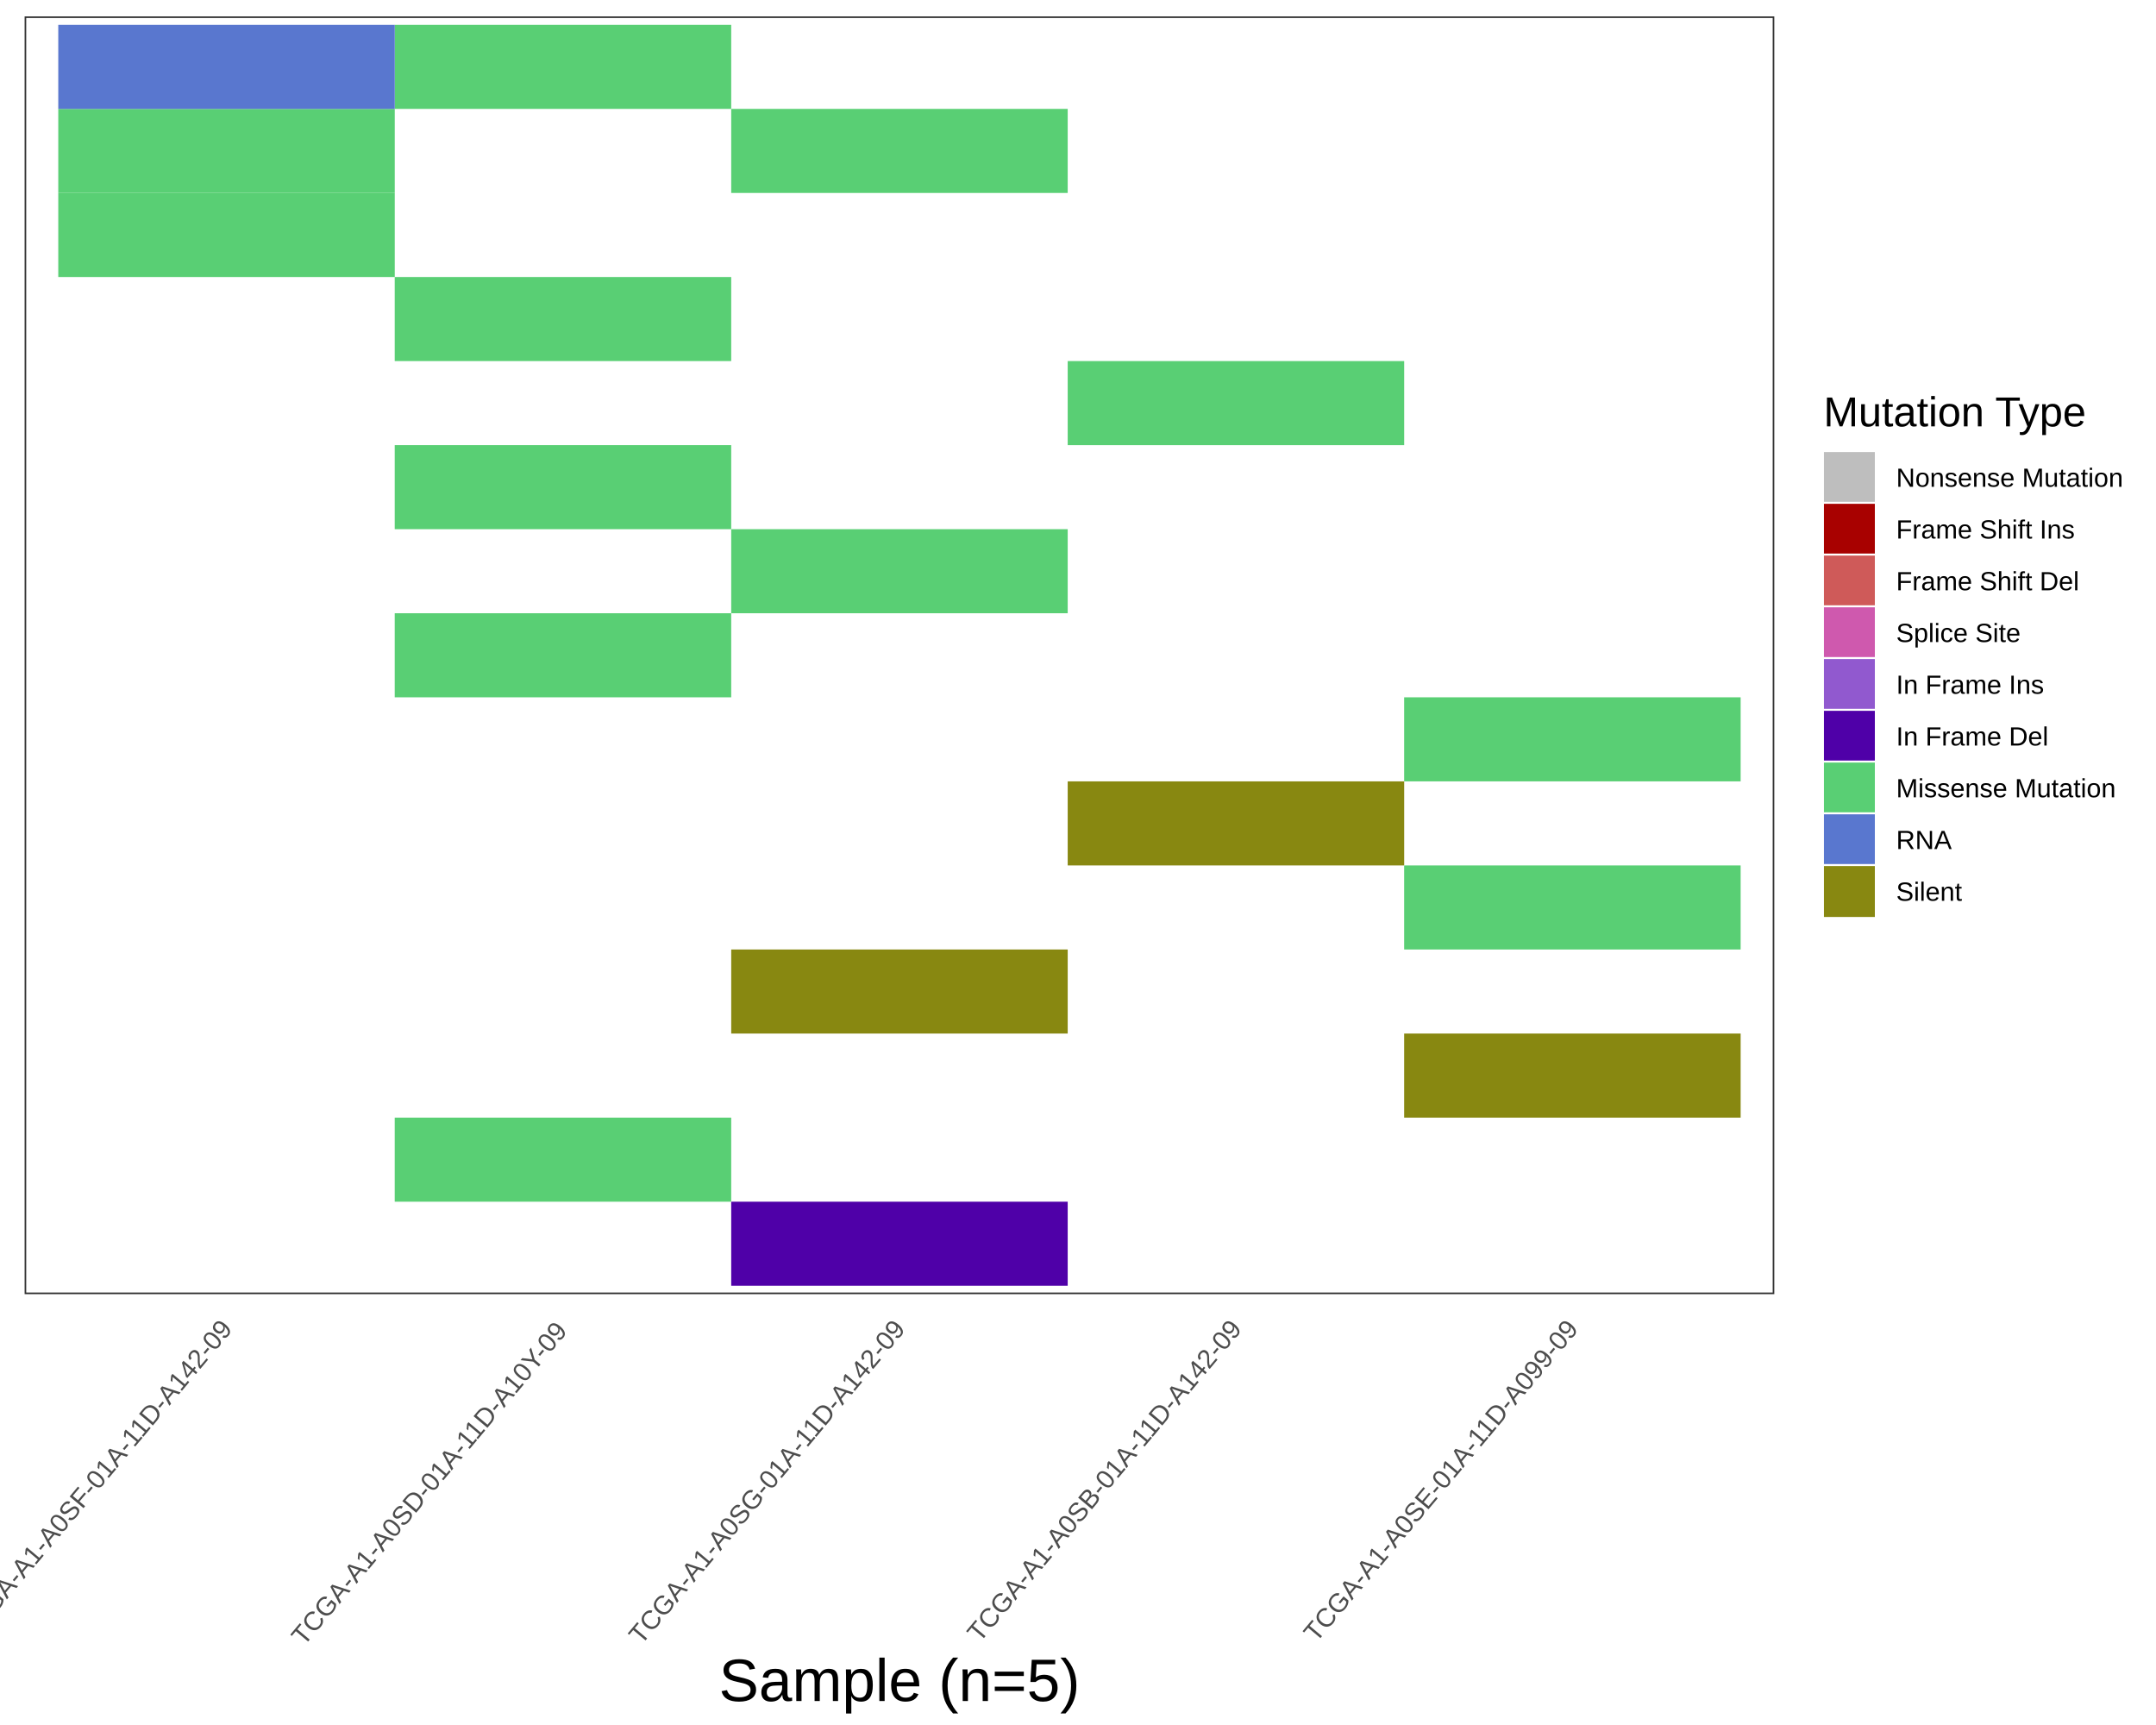
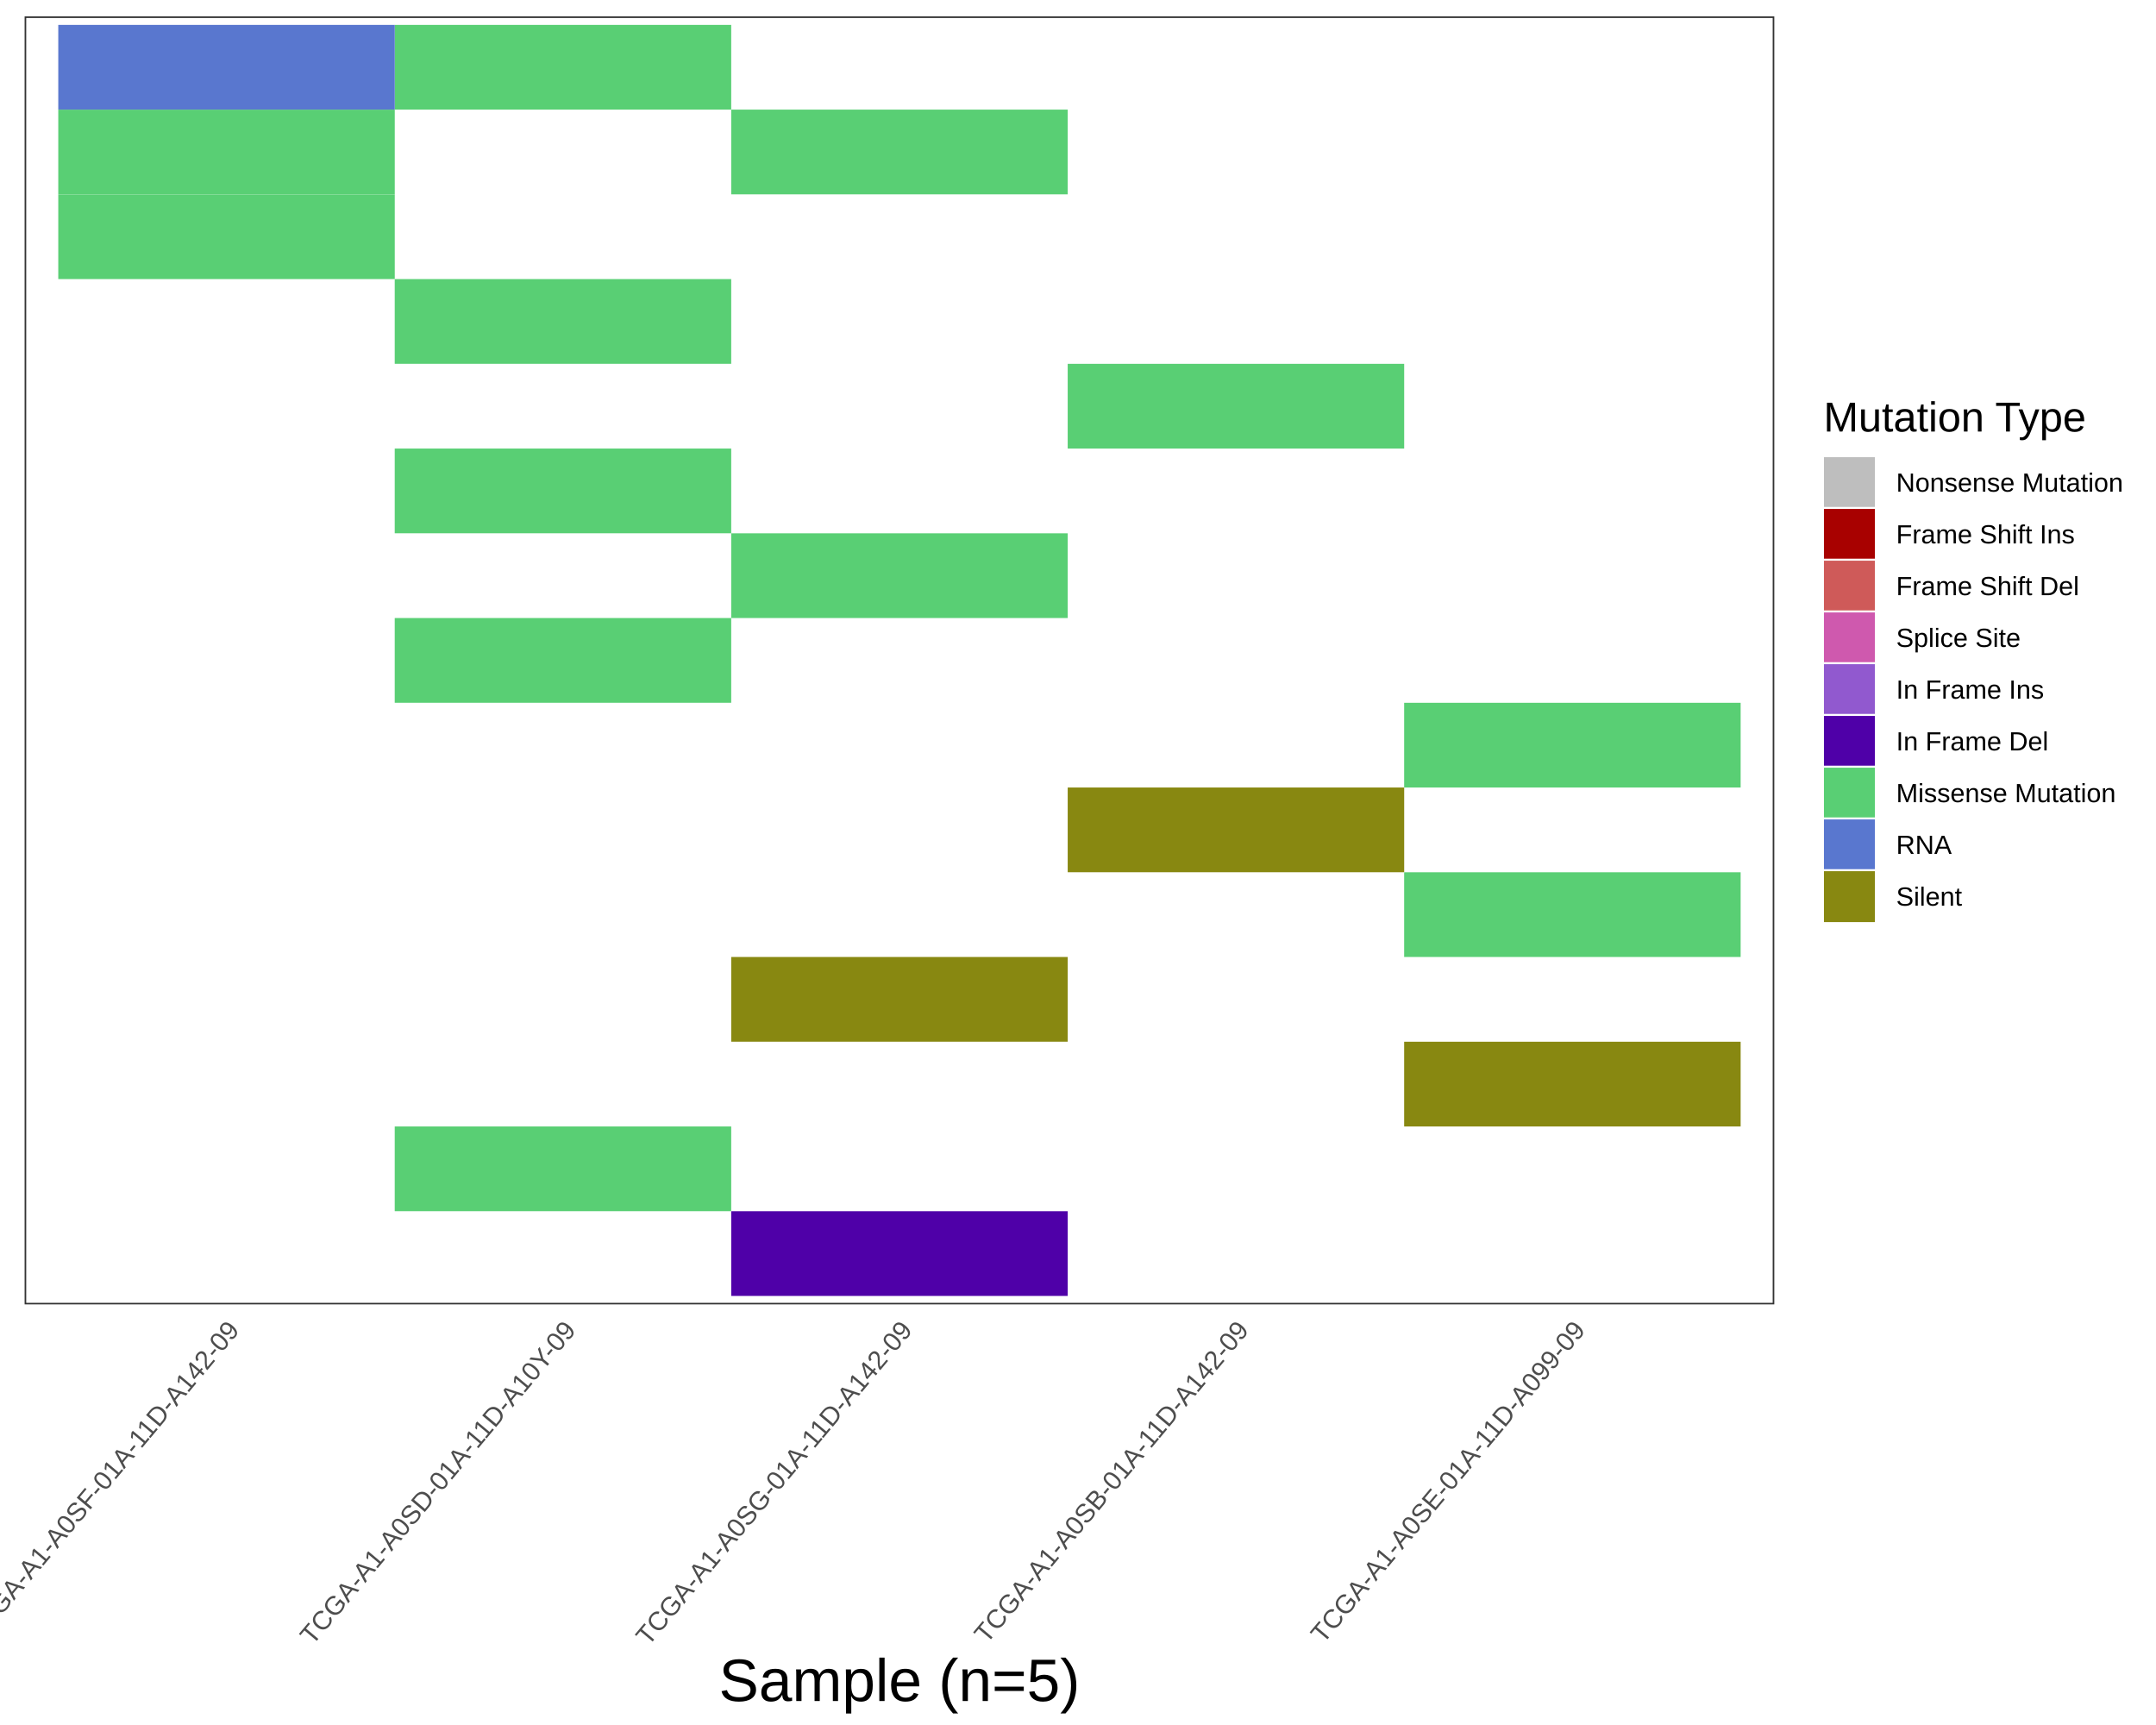
<svg xmlns="http://www.w3.org/2000/svg" viewBox="0 0 720.00 576.00">
  <defs>
    <style type="text/css">
-     line, polyline, path, rect, circle {
+     line, polyline, polygon, path, rect, circle {
      fill: none;
      stroke: #000000;
      stroke-linecap: round;
      stroke-linejoin: round;
      stroke-miterlimit: 10.00;
    }
  </style>
  </defs>
  <rect width="100%" height="100%" style="stroke: none; fill: #FFFFFF;" />
  <rect x="0.00" y="0.00" width="720.00" height="576.00" style="stroke-width: 1.07; stroke: #FFFFFF; fill: #FFFFFF;" />
  <defs>
-     <clipPath id="cpOC4yMTkxOHw1OTIuNTI2fDQzMi4xMzl8NS40Nzk0NQ==">
-       <rect x="8.22" y="5.48" width="584.31" height="426.66" />
+     <clipPath id="cpOC4yMnw1OTIuNTN8NDM1LjU2fDUuNDg=">
+       <rect x="8.22" y="5.48" width="584.31" height="430.08" />
    </clipPath>
  </defs>
-   <rect x="8.22" y="5.48" width="584.31" height="426.66" style="stroke-width: 1.07; stroke: #FFFFFF; fill: #FFFFFF;" clip-path="url(#cpOC4yMTkxOHw1OTIuNTI2fDQzMi4xMzl8NS40Nzk0NQ==)" />
-   <rect x="356.56" y="260.91" width="112.37" height="28.07" style="stroke-width: 0.21; stroke: none; stroke-linecap: butt; fill: #888811;" clip-path="url(#cpOC4yMTkxOHw1OTIuNTI2fDQzMi4xMzl8NS40Nzk0NQ==)" />
-   <rect x="356.56" y="120.57" width="112.37" height="28.07" style="stroke-width: 0.21; stroke: none; stroke-linecap: butt; fill: #59CF74;" clip-path="url(#cpOC4yMTkxOHw1OTIuNTI2fDQzMi4xMzl8NS40Nzk0NQ==)" />
-   <rect x="131.82" y="8.29" width="112.37" height="28.07" style="stroke-width: 0.21; stroke: none; stroke-linecap: butt; fill: #59CF74;" clip-path="url(#cpOC4yMTkxOHw1OTIuNTI2fDQzMi4xMzl8NS40Nzk0NQ==)" />
-   <rect x="131.82" y="373.19" width="112.37" height="28.07" style="stroke-width: 0.21; stroke: none; stroke-linecap: butt; fill: #59CF74;" clip-path="url(#cpOC4yMTkxOHw1OTIuNTI2fDQzMi4xMzl8NS40Nzk0NQ==)" />
-   <rect x="131.82" y="204.77" width="112.37" height="28.07" style="stroke-width: 0.21; stroke: none; stroke-linecap: butt; fill: #59CF74;" clip-path="url(#cpOC4yMTkxOHw1OTIuNTI2fDQzMi4xMzl8NS40Nzk0NQ==)" />
-   <rect x="131.82" y="148.63" width="112.37" height="28.07" style="stroke-width: 0.21; stroke: none; stroke-linecap: butt; fill: #59CF74;" clip-path="url(#cpOC4yMTkxOHw1OTIuNTI2fDQzMi4xMzl8NS40Nzk0NQ==)" />
-   <rect x="131.82" y="92.50" width="112.37" height="28.07" style="stroke-width: 0.21; stroke: none; stroke-linecap: butt; fill: #59CF74;" clip-path="url(#cpOC4yMTkxOHw1OTIuNTI2fDQzMi4xMzl8NS40Nzk0NQ==)" />
-   <rect x="468.92" y="345.12" width="112.37" height="28.07" style="stroke-width: 0.21; stroke: none; stroke-linecap: butt; fill: #888811;" clip-path="url(#cpOC4yMTkxOHw1OTIuNTI2fDQzMi4xMzl8NS40Nzk0NQ==)" />
-   <rect x="468.92" y="288.98" width="112.37" height="28.07" style="stroke-width: 0.21; stroke: none; stroke-linecap: butt; fill: #59CF74;" clip-path="url(#cpOC4yMTkxOHw1OTIuNTI2fDQzMi4xMzl8NS40Nzk0NQ==)" />
-   <rect x="468.92" y="232.84" width="112.37" height="28.07" style="stroke-width: 0.21; stroke: none; stroke-linecap: butt; fill: #59CF74;" clip-path="url(#cpOC4yMTkxOHw1OTIuNTI2fDQzMi4xMzl8NS40Nzk0NQ==)" />
-   <rect x="19.46" y="36.36" width="112.37" height="28.07" style="stroke-width: 0.21; stroke: none; stroke-linecap: butt; fill: #59CF74;" clip-path="url(#cpOC4yMTkxOHw1OTIuNTI2fDQzMi4xMzl8NS40Nzk0NQ==)" />
-   <rect x="19.46" y="8.29" width="112.37" height="28.07" style="stroke-width: 0.21; stroke: none; stroke-linecap: butt; fill: #5977CF;" clip-path="url(#cpOC4yMTkxOHw1OTIuNTI2fDQzMi4xMzl8NS40Nzk0NQ==)" />
-   <rect x="19.46" y="64.43" width="112.37" height="28.07" style="stroke-width: 0.21; stroke: none; stroke-linecap: butt; fill: #59CF74;" clip-path="url(#cpOC4yMTkxOHw1OTIuNTI2fDQzMi4xMzl8NS40Nzk0NQ==)" />
-   <rect x="244.19" y="36.36" width="112.37" height="28.07" style="stroke-width: 0.21; stroke: none; stroke-linecap: butt; fill: #59CF74;" clip-path="url(#cpOC4yMTkxOHw1OTIuNTI2fDQzMi4xMzl8NS40Nzk0NQ==)" />
-   <rect x="244.19" y="401.26" width="112.37" height="28.07" style="stroke-width: 0.21; stroke: none; stroke-linecap: butt; fill: #4F00A8;" clip-path="url(#cpOC4yMTkxOHw1OTIuNTI2fDQzMi4xMzl8NS40Nzk0NQ==)" />
-   <rect x="244.19" y="317.05" width="112.37" height="28.07" style="stroke-width: 0.21; stroke: none; stroke-linecap: butt; fill: #888811;" clip-path="url(#cpOC4yMTkxOHw1OTIuNTI2fDQzMi4xMzl8NS40Nzk0NQ==)" />
-   <rect x="244.19" y="176.70" width="112.37" height="28.07" style="stroke-width: 0.21; stroke: none; stroke-linecap: butt; fill: #59CF74;" clip-path="url(#cpOC4yMTkxOHw1OTIuNTI2fDQzMi4xMzl8NS40Nzk0NQ==)" />
-   <rect x="8.22" y="5.48" width="584.31" height="426.66" style="stroke-width: 1.07; stroke: #333333;" clip-path="url(#cpOC4yMTkxOHw1OTIuNTI2fDQzMi4xMzl8NS40Nzk0NQ==)" />
+   <rect x="8.22" y="5.48" width="584.31" height="430.08" style="stroke-width: 1.07; stroke: #FFFFFF; fill: #FFFFFF;" clip-path="url(#cpOC4yMnw1OTIuNTN8NDM1LjU2fDUuNDg=)" />
+   <rect x="356.56" y="262.96" width="112.37" height="28.29" style="stroke-width: 0.21; stroke: none; stroke-linecap: butt; fill: #888811;" clip-path="url(#cpOC4yMnw1OTIuNTN8NDM1LjU2fDUuNDg=)" />
+   <rect x="356.56" y="121.49" width="112.37" height="28.29" style="stroke-width: 0.21; stroke: none; stroke-linecap: butt; fill: #59CF74;" clip-path="url(#cpOC4yMnw1OTIuNTN8NDM1LjU2fDUuNDg=)" />
+   <rect x="131.82" y="8.31" width="112.37" height="28.29" style="stroke-width: 0.21; stroke: none; stroke-linecap: butt; fill: #59CF74;" clip-path="url(#cpOC4yMnw1OTIuNTN8NDM1LjU2fDUuNDg=)" />
+   <rect x="131.82" y="376.14" width="112.37" height="28.29" style="stroke-width: 0.21; stroke: none; stroke-linecap: butt; fill: #59CF74;" clip-path="url(#cpOC4yMnw1OTIuNTN8NDM1LjU2fDUuNDg=)" />
+   <rect x="131.82" y="206.37" width="112.37" height="28.29" style="stroke-width: 0.21; stroke: none; stroke-linecap: butt; fill: #59CF74;" clip-path="url(#cpOC4yMnw1OTIuNTN8NDM1LjU2fDUuNDg=)" />
+   <rect x="131.82" y="149.78" width="112.37" height="28.29" style="stroke-width: 0.21; stroke: none; stroke-linecap: butt; fill: #59CF74;" clip-path="url(#cpOC4yMnw1OTIuNTN8NDM1LjU2fDUuNDg=)" />
+   <rect x="131.82" y="93.19" width="112.37" height="28.29" style="stroke-width: 0.21; stroke: none; stroke-linecap: butt; fill: #59CF74;" clip-path="url(#cpOC4yMnw1OTIuNTN8NDM1LjU2fDUuNDg=)" />
+   <rect x="468.92" y="347.85" width="112.37" height="28.29" style="stroke-width: 0.21; stroke: none; stroke-linecap: butt; fill: #888811;" clip-path="url(#cpOC4yMnw1OTIuNTN8NDM1LjU2fDUuNDg=)" />
+   <rect x="468.92" y="291.26" width="112.37" height="28.29" style="stroke-width: 0.21; stroke: none; stroke-linecap: butt; fill: #59CF74;" clip-path="url(#cpOC4yMnw1OTIuNTN8NDM1LjU2fDUuNDg=)" />
+   <rect x="468.92" y="234.67" width="112.37" height="28.29" style="stroke-width: 0.21; stroke: none; stroke-linecap: butt; fill: #59CF74;" clip-path="url(#cpOC4yMnw1OTIuNTN8NDM1LjU2fDUuNDg=)" />
+   <rect x="19.46" y="36.60" width="112.37" height="28.29" style="stroke-width: 0.21; stroke: none; stroke-linecap: butt; fill: #59CF74;" clip-path="url(#cpOC4yMnw1OTIuNTN8NDM1LjU2fDUuNDg=)" />
+   <rect x="19.46" y="8.31" width="112.37" height="28.29" style="stroke-width: 0.21; stroke: none; stroke-linecap: butt; fill: #5977CF;" clip-path="url(#cpOC4yMnw1OTIuNTN8NDM1LjU2fDUuNDg=)" />
+   <rect x="19.46" y="64.90" width="112.37" height="28.29" style="stroke-width: 0.21; stroke: none; stroke-linecap: butt; fill: #59CF74;" clip-path="url(#cpOC4yMnw1OTIuNTN8NDM1LjU2fDUuNDg=)" />
+   <rect x="244.19" y="36.60" width="112.37" height="28.29" style="stroke-width: 0.21; stroke: none; stroke-linecap: butt; fill: #59CF74;" clip-path="url(#cpOC4yMnw1OTIuNTN8NDM1LjU2fDUuNDg=)" />
+   <rect x="244.19" y="404.44" width="112.37" height="28.29" style="stroke-width: 0.21; stroke: none; stroke-linecap: butt; fill: #4F00A8;" clip-path="url(#cpOC4yMnw1OTIuNTN8NDM1LjU2fDUuNDg=)" />
+   <rect x="244.19" y="319.55" width="112.37" height="28.29" style="stroke-width: 0.21; stroke: none; stroke-linecap: butt; fill: #888811;" clip-path="url(#cpOC4yMnw1OTIuNTN8NDM1LjU2fDUuNDg=)" />
+   <rect x="244.19" y="178.08" width="112.37" height="28.29" style="stroke-width: 0.21; stroke: none; stroke-linecap: butt; fill: #59CF74;" clip-path="url(#cpOC4yMnw1OTIuNTN8NDM1LjU2fDUuNDg=)" />
+   <rect x="8.22" y="5.48" width="584.31" height="430.08" style="stroke-width: 1.07; stroke: #333333;" clip-path="url(#cpOC4yMnw1OTIuNTN8NDM1LjU2fDUuNDg=)" />
  <defs>
-     <clipPath id="cpMHw3MjB8NTc2fDA=">
+     <clipPath id="cpMC4wMHw3MjAuMDB8NTc2LjAwfDAuMDA=">
      <rect x="0.00" y="0.00" width="720.00" height="576.00" />
    </clipPath>
  </defs>
-   <g clip-path="url(#cpMHw3MjB8NTc2fDA=)">
-     <text transform="translate(-9.65,548.33) rotate(-50)" style="font-size: 8.80px; fill: #4D4D4D; font-family: Liberation Sans;" textLength="140.05px" lengthAdjust="spacingAndGlyphs">TCGA-A1-A0SF-01A-11D-A142-09</text>
+   <g clip-path="url(#cpMC4wMHw3MjAuMDB8NTc2LjAwfDAuMDA=)">
+     <text transform="translate(-7.30,548.74) rotate(-50)" style="font-size: 8.80px; fill: #4D4D4D; font-family: Liberation Sans;" textLength="136.23px" lengthAdjust="spacingAndGlyphs">TCGA-A1-A0SF-01A-11D-A142-09</text>
  </g>
-   <g clip-path="url(#cpMHw3MjB8NTc2fDA=)">
-     <text transform="translate(101.44,549.87) rotate(-50)" style="font-size: 8.80px; fill: #4D4D4D; font-family: Liberation Sans;" textLength="142.05px" lengthAdjust="spacingAndGlyphs">TCGA-A1-A0SD-01A-11D-A10Y-09</text>
+   <g clip-path="url(#cpMC4wMHw3MjAuMDB8NTc2LjAwfDAuMDA=)">
+     <text transform="translate(104.33,549.63) rotate(-50)" style="font-size: 8.80px; fill: #4D4D4D; font-family: Liberation Sans;" textLength="137.39px" lengthAdjust="spacingAndGlyphs">TCGA-A1-A0SD-01A-11D-A10Y-09</text>
  </g>
-   <g clip-path="url(#cpMHw3MjB8NTc2fDA=)">
-     <text transform="translate(214.12,549.49) rotate(-50)" style="font-size: 8.80px; fill: #4D4D4D; font-family: Liberation Sans;" textLength="141.56px" lengthAdjust="spacingAndGlyphs">TCGA-A1-A0SG-01A-11D-A142-09</text>
+   <g clip-path="url(#cpMC4wMHw3MjAuMDB8NTc2LjAwfDAuMDA=)">
+     <text transform="translate(216.49,549.87) rotate(-50)" style="font-size: 8.80px; fill: #4D4D4D; font-family: Liberation Sans;" textLength="137.70px" lengthAdjust="spacingAndGlyphs">TCGA-A1-A0SG-01A-11D-A142-09</text>
  </g>
-   <g clip-path="url(#cpMHw3MjB8NTc2fDA=)">
-     <text transform="translate(327.13,548.72) rotate(-50)" style="font-size: 8.80px; fill: #4D4D4D; font-family: Liberation Sans;" textLength="140.56px" lengthAdjust="spacingAndGlyphs">TCGA-A1-A0SB-01A-11D-A142-09</text>
+   <g clip-path="url(#cpMC4wMHw3MjAuMDB8NTc2LjAwfDAuMDA=)">
+     <text transform="translate(329.48,549.12) rotate(-50)" style="font-size: 8.80px; fill: #4D4D4D; font-family: Liberation Sans;" textLength="136.73px" lengthAdjust="spacingAndGlyphs">TCGA-A1-A0SB-01A-11D-A142-09</text>
  </g>
-   <g clip-path="url(#cpMHw3MjB8NTc2fDA=)">
-     <text transform="translate(439.50,548.72) rotate(-50)" style="font-size: 8.80px; fill: #4D4D4D; font-family: Liberation Sans;" textLength="140.56px" lengthAdjust="spacingAndGlyphs">TCGA-A1-A0SE-01A-11D-A099-09</text>
+   <g clip-path="url(#cpMC4wMHw3MjAuMDB8NTc2LjAwfDAuMDA=)">
+     <text transform="translate(441.85,549.12) rotate(-50)" style="font-size: 8.80px; fill: #4D4D4D; font-family: Liberation Sans;" textLength="136.73px" lengthAdjust="spacingAndGlyphs">TCGA-A1-A0SE-01A-11D-A099-09</text>
  </g>
-   <g clip-path="url(#cpMHw3MjB8NTc2fDA=)">
-     <text x="240.07" y="568.00" style="font-size: 20.00px; font-family: Liberation Sans;" textLength="120.62px" lengthAdjust="spacingAndGlyphs">Sample (n=5)</text>
+   <g clip-path="url(#cpMC4wMHw3MjAuMDB8NTc2LjAwfDAuMDA=)">
+     <text x="240.06" y="568.00" style="font-size: 20.00px; font-family: Liberation Sans;" textLength="120.62px" lengthAdjust="spacingAndGlyphs">Sample (n=5)</text>
  </g>
-   <rect x="603.49" y="125.81" width="111.04" height="186.00" style="stroke-width: 1.07; stroke: none; fill: #FFFFFF;" clip-path="url(#cpMHw3MjB8NTc2fDA=)" />
-   <g clip-path="url(#cpMHw3MjB8NTc2fDA=)">
-     <text x="608.96" y="142.37" style="font-size: 14.00px; font-family: Liberation Sans;" textLength="88.71px" lengthAdjust="spacingAndGlyphs">Mutation Type</text>
+   <rect x="603.49" y="127.52" width="111.04" height="186.00" style="stroke-width: 1.07; stroke: none; fill: #FFFFFF;" clip-path="url(#cpMC4wMHw3MjAuMDB8NTc2LjAwfDAuMDA=)" />
+   <g clip-path="url(#cpMC4wMHw3MjAuMDB8NTc2LjAwfDAuMDA=)">
+     <text x="608.96" y="144.09" style="font-size: 14.00px; font-family: Liberation Sans;" textLength="87.66px" lengthAdjust="spacingAndGlyphs">Mutation Type</text>
  </g>
-   <rect x="608.96" y="150.81" width="17.28" height="17.28" style="stroke-width: 1.07; stroke: #FFFFFF; fill: #F2F2F2;" clip-path="url(#cpMHw3MjB8NTc2fDA=)" />
-   <rect x="609.11" y="150.95" width="17.00" height="17.00" style="stroke-width: 0.21; stroke: none; stroke-linejoin: miter; fill: #BEBEBE;" clip-path="url(#cpMHw3MjB8NTc2fDA=)" />
-   <rect x="608.96" y="168.09" width="17.28" height="17.28" style="stroke-width: 1.07; stroke: #FFFFFF; fill: #F2F2F2;" clip-path="url(#cpMHw3MjB8NTc2fDA=)" />
-   <rect x="609.11" y="168.23" width="17.00" height="17.00" style="stroke-width: 0.21; stroke: none; stroke-linejoin: miter; fill: #A80100;" clip-path="url(#cpMHw3MjB8NTc2fDA=)" />
-   <rect x="608.96" y="185.37" width="17.28" height="17.28" style="stroke-width: 1.07; stroke: #FFFFFF; fill: #F2F2F2;" clip-path="url(#cpMHw3MjB8NTc2fDA=)" />
-   <rect x="609.11" y="185.51" width="17.00" height="17.00" style="stroke-width: 0.21; stroke: none; stroke-linejoin: miter; fill: #CF5A59;" clip-path="url(#cpMHw3MjB8NTc2fDA=)" />
-   <rect x="608.96" y="202.65" width="17.28" height="17.28" style="stroke-width: 1.07; stroke: #FFFFFF; fill: #F2F2F2;" clip-path="url(#cpMHw3MjB8NTc2fDA=)" />
-   <rect x="609.11" y="202.79" width="17.00" height="17.00" style="stroke-width: 0.21; stroke: none; stroke-linejoin: miter; fill: #CF59AE;" clip-path="url(#cpMHw3MjB8NTc2fDA=)" />
-   <rect x="608.96" y="219.93" width="17.28" height="17.28" style="stroke-width: 1.07; stroke: #FFFFFF; fill: #F2F2F2;" clip-path="url(#cpMHw3MjB8NTc2fDA=)" />
-   <rect x="609.11" y="220.07" width="17.00" height="17.00" style="stroke-width: 0.21; stroke: none; stroke-linejoin: miter; fill: #9159CF;" clip-path="url(#cpMHw3MjB8NTc2fDA=)" />
-   <rect x="608.96" y="237.21" width="17.28" height="17.28" style="stroke-width: 1.07; stroke: #FFFFFF; fill: #F2F2F2;" clip-path="url(#cpMHw3MjB8NTc2fDA=)" />
-   <rect x="609.11" y="237.35" width="17.00" height="17.00" style="stroke-width: 0.21; stroke: none; stroke-linejoin: miter; fill: #4F00A8;" clip-path="url(#cpMHw3MjB8NTc2fDA=)" />
-   <rect x="608.96" y="254.49" width="17.28" height="17.28" style="stroke-width: 1.07; stroke: #FFFFFF; fill: #F2F2F2;" clip-path="url(#cpMHw3MjB8NTc2fDA=)" />
-   <rect x="609.11" y="254.63" width="17.00" height="17.00" style="stroke-width: 0.21; stroke: none; stroke-linejoin: miter; fill: #59CF74;" clip-path="url(#cpMHw3MjB8NTc2fDA=)" />
-   <rect x="608.96" y="271.77" width="17.28" height="17.28" style="stroke-width: 1.07; stroke: #FFFFFF; fill: #F2F2F2;" clip-path="url(#cpMHw3MjB8NTc2fDA=)" />
-   <rect x="609.11" y="271.91" width="17.00" height="17.00" style="stroke-width: 0.21; stroke: none; stroke-linejoin: miter; fill: #5977CF;" clip-path="url(#cpMHw3MjB8NTc2fDA=)" />
-   <rect x="608.96" y="289.05" width="17.28" height="17.28" style="stroke-width: 1.07; stroke: #FFFFFF; fill: #F2F2F2;" clip-path="url(#cpMHw3MjB8NTc2fDA=)" />
-   <rect x="609.11" y="289.19" width="17.00" height="17.00" style="stroke-width: 0.21; stroke: none; stroke-linejoin: miter; fill: #888811;" clip-path="url(#cpMHw3MjB8NTc2fDA=)" />
-   <g clip-path="url(#cpMHw3MjB8NTc2fDA=)">
-     <text x="633.22" y="162.54" style="font-size: 8.80px; font-family: Liberation Sans;" textLength="77.55px" lengthAdjust="spacingAndGlyphs">Nonsense Mutation</text>
+   <rect x="608.96" y="152.52" width="17.28" height="17.28" style="stroke-width: 1.07; stroke: #FFFFFF; fill: #F2F2F2;" clip-path="url(#cpMC4wMHw3MjAuMDB8NTc2LjAwfDAuMDA=)" />
+   <rect x="609.11" y="152.66" width="17.00" height="17.00" style="stroke-width: 0.21; stroke: none; stroke-linejoin: miter; fill: #BEBEBE;" clip-path="url(#cpMC4wMHw3MjAuMDB8NTc2LjAwfDAuMDA=)" />
+   <rect x="608.96" y="169.80" width="17.28" height="17.28" style="stroke-width: 1.07; stroke: #FFFFFF; fill: #F2F2F2;" clip-path="url(#cpMC4wMHw3MjAuMDB8NTc2LjAwfDAuMDA=)" />
+   <rect x="609.11" y="169.94" width="17.00" height="17.00" style="stroke-width: 0.21; stroke: none; stroke-linejoin: miter; fill: #A80100;" clip-path="url(#cpMC4wMHw3MjAuMDB8NTc2LjAwfDAuMDA=)" />
+   <rect x="608.96" y="187.08" width="17.28" height="17.28" style="stroke-width: 1.07; stroke: #FFFFFF; fill: #F2F2F2;" clip-path="url(#cpMC4wMHw3MjAuMDB8NTc2LjAwfDAuMDA=)" />
+   <rect x="609.11" y="187.22" width="17.00" height="17.00" style="stroke-width: 0.21; stroke: none; stroke-linejoin: miter; fill: #CF5A59;" clip-path="url(#cpMC4wMHw3MjAuMDB8NTc2LjAwfDAuMDA=)" />
+   <rect x="608.96" y="204.36" width="17.28" height="17.28" style="stroke-width: 1.07; stroke: #FFFFFF; fill: #F2F2F2;" clip-path="url(#cpMC4wMHw3MjAuMDB8NTc2LjAwfDAuMDA=)" />
+   <rect x="609.11" y="204.50" width="17.00" height="17.00" style="stroke-width: 0.21; stroke: none; stroke-linejoin: miter; fill: #CF59AE;" clip-path="url(#cpMC4wMHw3MjAuMDB8NTc2LjAwfDAuMDA=)" />
+   <rect x="608.96" y="221.64" width="17.28" height="17.28" style="stroke-width: 1.07; stroke: #FFFFFF; fill: #F2F2F2;" clip-path="url(#cpMC4wMHw3MjAuMDB8NTc2LjAwfDAuMDA=)" />
+   <rect x="609.11" y="221.78" width="17.00" height="17.00" style="stroke-width: 0.21; stroke: none; stroke-linejoin: miter; fill: #9159CF;" clip-path="url(#cpMC4wMHw3MjAuMDB8NTc2LjAwfDAuMDA=)" />
+   <rect x="608.96" y="238.92" width="17.28" height="17.28" style="stroke-width: 1.07; stroke: #FFFFFF; fill: #F2F2F2;" clip-path="url(#cpMC4wMHw3MjAuMDB8NTc2LjAwfDAuMDA=)" />
+   <rect x="609.11" y="239.06" width="17.00" height="17.00" style="stroke-width: 0.21; stroke: none; stroke-linejoin: miter; fill: #4F00A8;" clip-path="url(#cpMC4wMHw3MjAuMDB8NTc2LjAwfDAuMDA=)" />
+   <rect x="608.96" y="256.20" width="17.28" height="17.28" style="stroke-width: 1.07; stroke: #FFFFFF; fill: #F2F2F2;" clip-path="url(#cpMC4wMHw3MjAuMDB8NTc2LjAwfDAuMDA=)" />
+   <rect x="609.11" y="256.34" width="17.00" height="17.00" style="stroke-width: 0.21; stroke: none; stroke-linejoin: miter; fill: #59CF74;" clip-path="url(#cpMC4wMHw3MjAuMDB8NTc2LjAwfDAuMDA=)" />
+   <rect x="608.96" y="273.48" width="17.28" height="17.28" style="stroke-width: 1.07; stroke: #FFFFFF; fill: #F2F2F2;" clip-path="url(#cpMC4wMHw3MjAuMDB8NTc2LjAwfDAuMDA=)" />
+   <rect x="609.11" y="273.62" width="17.00" height="17.00" style="stroke-width: 0.21; stroke: none; stroke-linejoin: miter; fill: #5977CF;" clip-path="url(#cpMC4wMHw3MjAuMDB8NTc2LjAwfDAuMDA=)" />
+   <rect x="608.96" y="290.76" width="17.28" height="17.28" style="stroke-width: 1.07; stroke: #FFFFFF; fill: #F2F2F2;" clip-path="url(#cpMC4wMHw3MjAuMDB8NTc2LjAwfDAuMDA=)" />
+   <rect x="609.11" y="290.90" width="17.00" height="17.00" style="stroke-width: 0.21; stroke: none; stroke-linejoin: miter; fill: #888811;" clip-path="url(#cpMC4wMHw3MjAuMDB8NTc2LjAwfDAuMDA=)" />
+   <g clip-path="url(#cpMC4wMHw3MjAuMDB8NTc2LjAwfDAuMDA=)">
+     <text x="633.22" y="164.18" style="font-size: 8.80px; font-family: Liberation Sans;" textLength="75.78px" lengthAdjust="spacingAndGlyphs">Nonsense Mutation</text>
  </g>
-   <g clip-path="url(#cpMHw3MjB8NTc2fDA=)">
-     <text x="633.22" y="179.82" style="font-size: 8.80px; font-family: Liberation Sans;" textLength="61.02px" lengthAdjust="spacingAndGlyphs">Frame Shift Ins</text>
+   <g clip-path="url(#cpMC4wMHw3MjAuMDB8NTc2LjAwfDAuMDA=)">
+     <text x="633.22" y="181.46" style="font-size: 8.80px; font-family: Liberation Sans;" textLength="59.61px" lengthAdjust="spacingAndGlyphs">Frame Shift Ins</text>
  </g>
-   <g clip-path="url(#cpMHw3MjB8NTc2fDA=)">
-     <text x="633.22" y="197.10" style="font-size: 8.80px; font-family: Liberation Sans;" textLength="62.52px" lengthAdjust="spacingAndGlyphs">Frame Shift Del</text>
+   <g clip-path="url(#cpMC4wMHw3MjAuMDB8NTc2LjAwfDAuMDA=)">
+     <text x="633.22" y="198.74" style="font-size: 8.80px; font-family: Liberation Sans;" textLength="61.08px" lengthAdjust="spacingAndGlyphs">Frame Shift Del</text>
  </g>
-   <g clip-path="url(#cpMHw3MjB8NTc2fDA=)">
-     <text x="633.22" y="214.38" style="font-size: 8.80px; font-family: Liberation Sans;" textLength="42.52px" lengthAdjust="spacingAndGlyphs">Splice Site</text>
+   <g clip-path="url(#cpMC4wMHw3MjAuMDB8NTc2LjAwfDAuMDA=)">
+     <text x="633.22" y="216.02" style="font-size: 8.80px; font-family: Liberation Sans;" textLength="41.56px" lengthAdjust="spacingAndGlyphs">Splice Site</text>
  </g>
-   <g clip-path="url(#cpMHw3MjB8NTc2fDA=)">
-     <text x="633.22" y="231.66" style="font-size: 8.80px; font-family: Liberation Sans;" textLength="50.52px" lengthAdjust="spacingAndGlyphs">In Frame Ins</text>
+   <g clip-path="url(#cpMC4wMHw3MjAuMDB8NTc2LjAwfDAuMDA=)">
+     <text x="633.22" y="233.30" style="font-size: 8.80px; font-family: Liberation Sans;" textLength="49.34px" lengthAdjust="spacingAndGlyphs">In Frame Ins</text>
  </g>
-   <g clip-path="url(#cpMHw3MjB8NTc2fDA=)">
-     <text x="633.22" y="248.94" style="font-size: 8.80px; font-family: Liberation Sans;" textLength="52.01px" lengthAdjust="spacingAndGlyphs">In Frame Del</text>
+   <g clip-path="url(#cpMC4wMHw3MjAuMDB8NTc2LjAwfDAuMDA=)">
+     <text x="633.22" y="250.58" style="font-size: 8.80px; font-family: Liberation Sans;" textLength="50.81px" lengthAdjust="spacingAndGlyphs">In Frame Del</text>
  </g>
-   <g clip-path="url(#cpMHw3MjB8NTc2fDA=)">
-     <text x="633.22" y="266.22" style="font-size: 8.80px; font-family: Liberation Sans;" textLength="75.03px" lengthAdjust="spacingAndGlyphs">Missense Mutation</text>
+   <g clip-path="url(#cpMC4wMHw3MjAuMDB8NTc2LjAwfDAuMDA=)">
+     <text x="633.22" y="267.86" style="font-size: 8.80px; font-family: Liberation Sans;" textLength="73.33px" lengthAdjust="spacingAndGlyphs">Missense Mutation</text>
  </g>
-   <g clip-path="url(#cpMHw3MjB8NTc2fDA=)">
-     <text x="633.22" y="283.50" style="font-size: 8.80px; font-family: Liberation Sans;" textLength="19.00px" lengthAdjust="spacingAndGlyphs">RNA</text>
+   <g clip-path="url(#cpMC4wMHw3MjAuMDB8NTc2LjAwfDAuMDA=)">
+     <text x="633.22" y="285.14" style="font-size: 8.80px; font-family: Liberation Sans;" textLength="18.59px" lengthAdjust="spacingAndGlyphs">RNA</text>
  </g>
-   <g clip-path="url(#cpMHw3MjB8NTc2fDA=)">
-     <text x="633.22" y="300.78" style="font-size: 8.80px; font-family: Liberation Sans;" textLength="22.51px" lengthAdjust="spacingAndGlyphs">Silent</text>
+   <g clip-path="url(#cpMC4wMHw3MjAuMDB8NTc2LjAwfDAuMDA=)">
+     <text x="633.22" y="302.42" style="font-size: 8.80px; font-family: Liberation Sans;" textLength="22.00px" lengthAdjust="spacingAndGlyphs">Silent</text>
  </g>
</svg>
